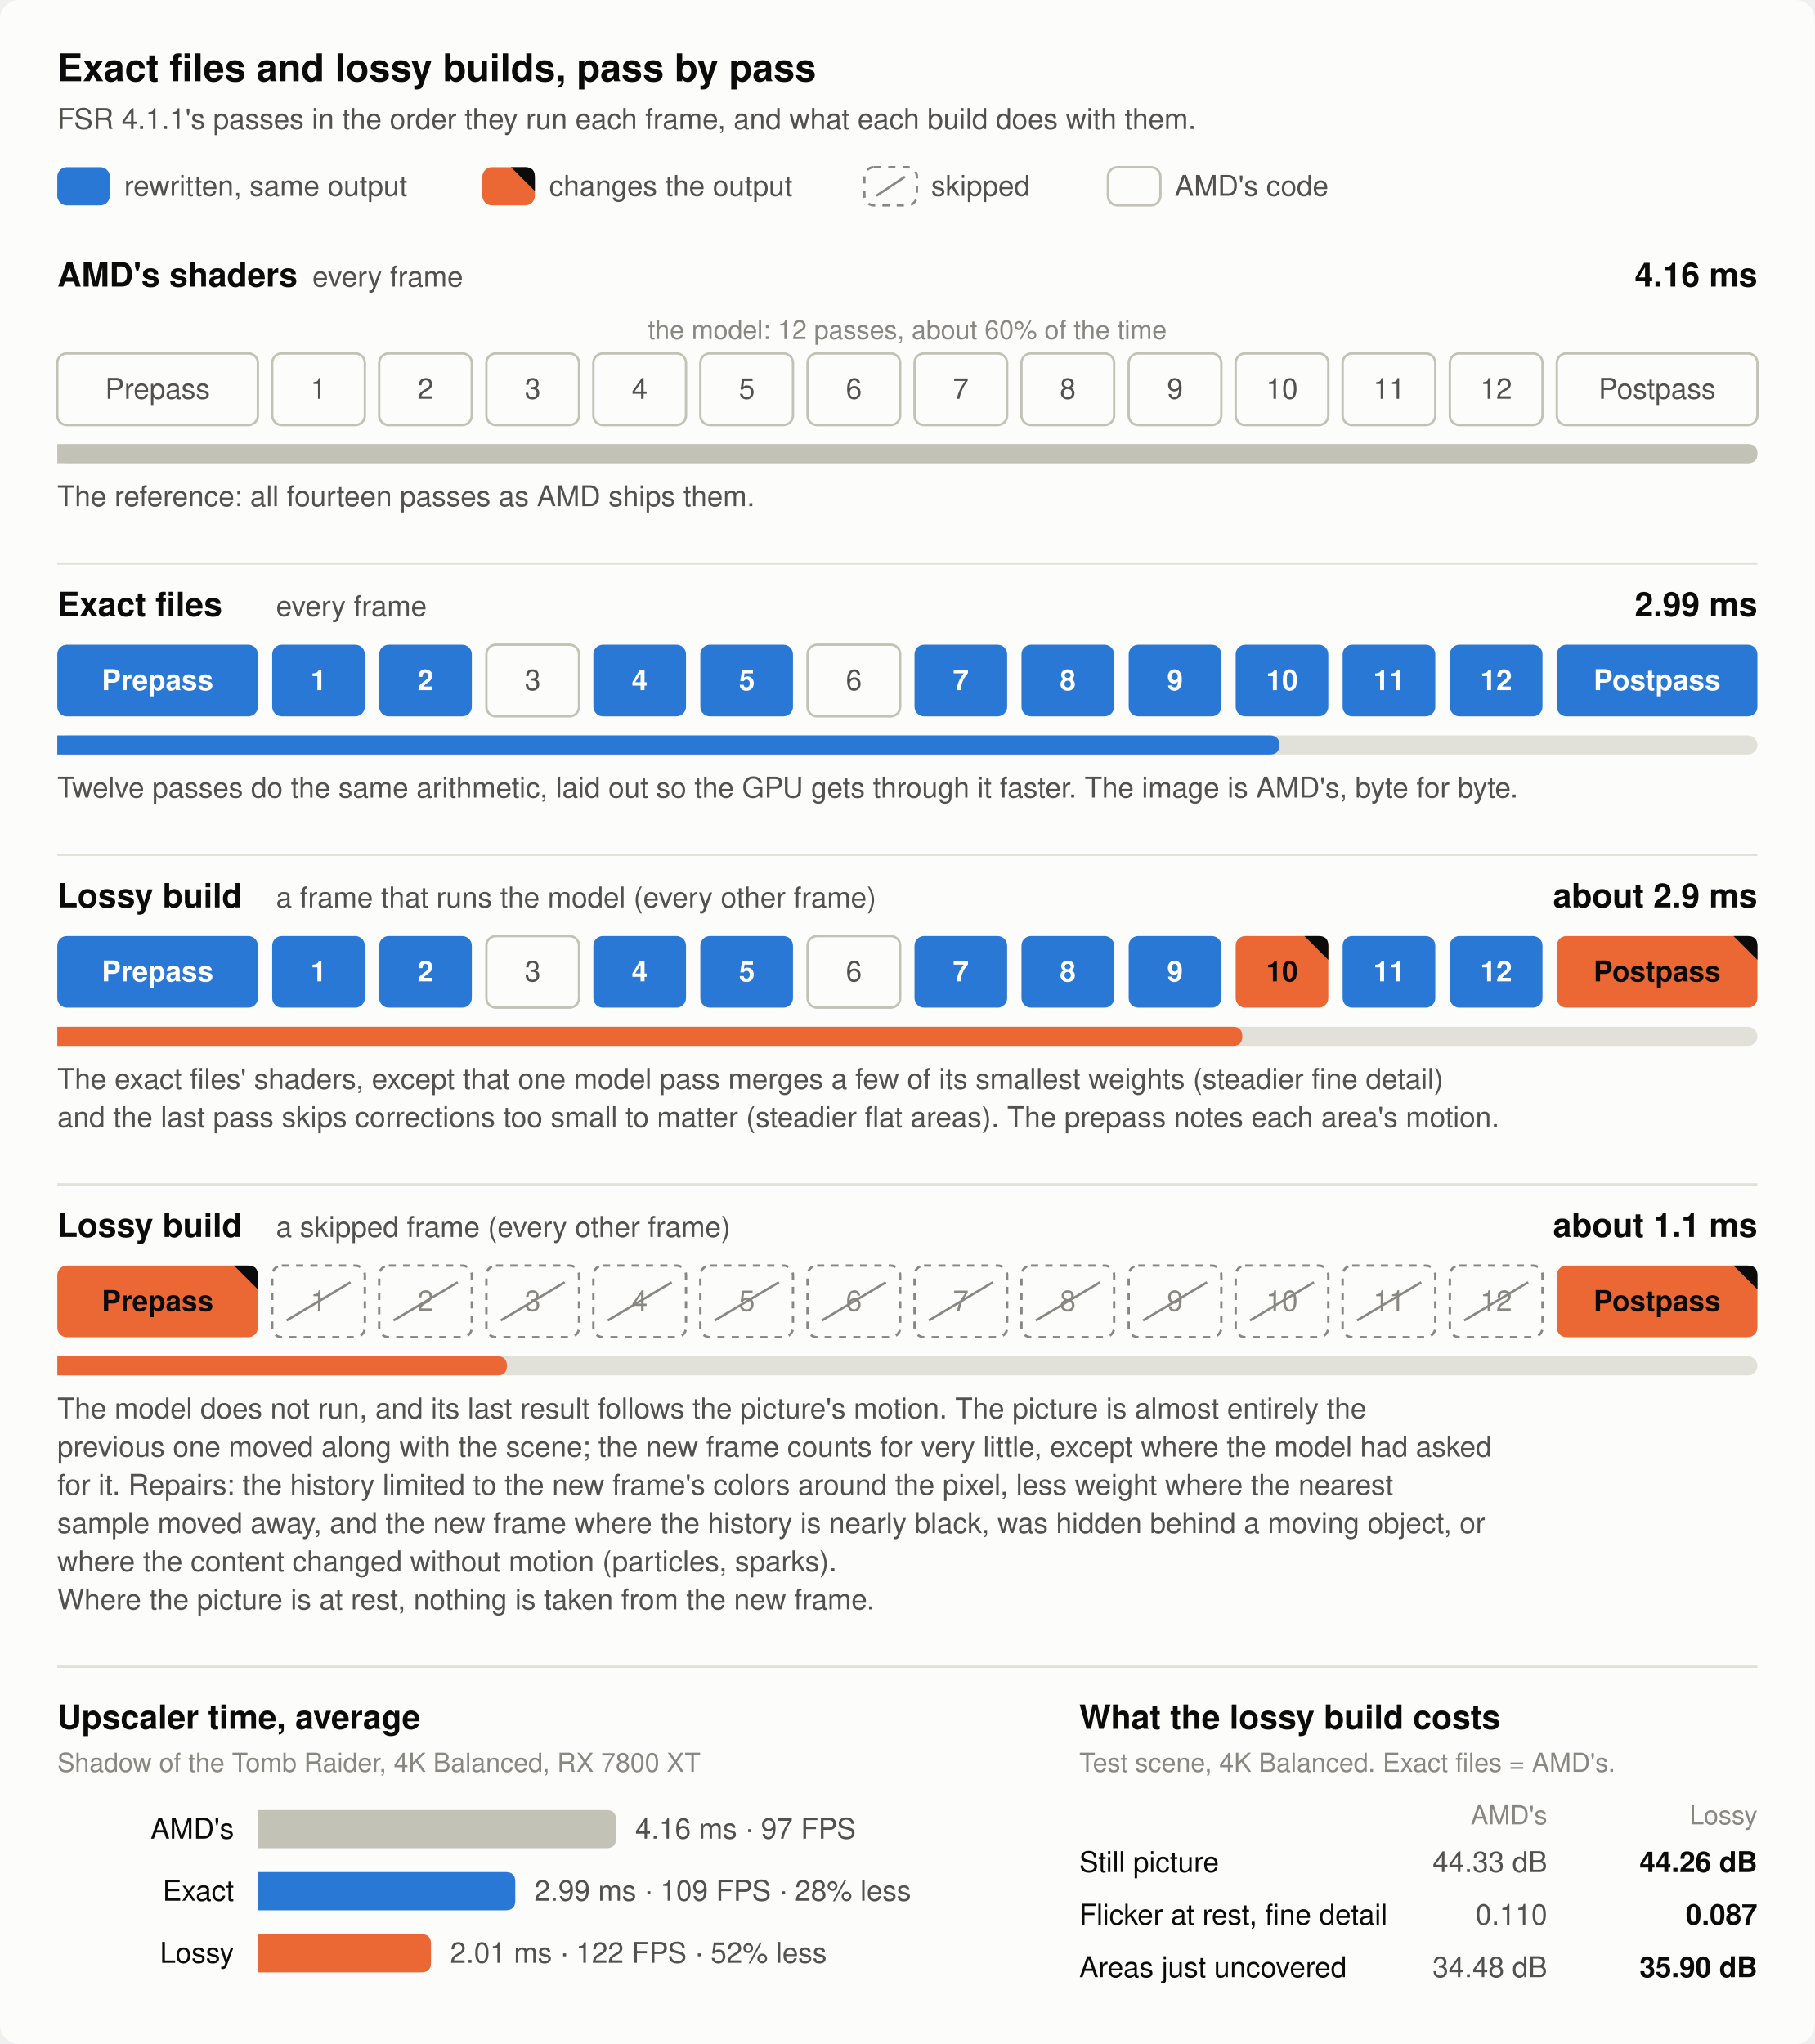
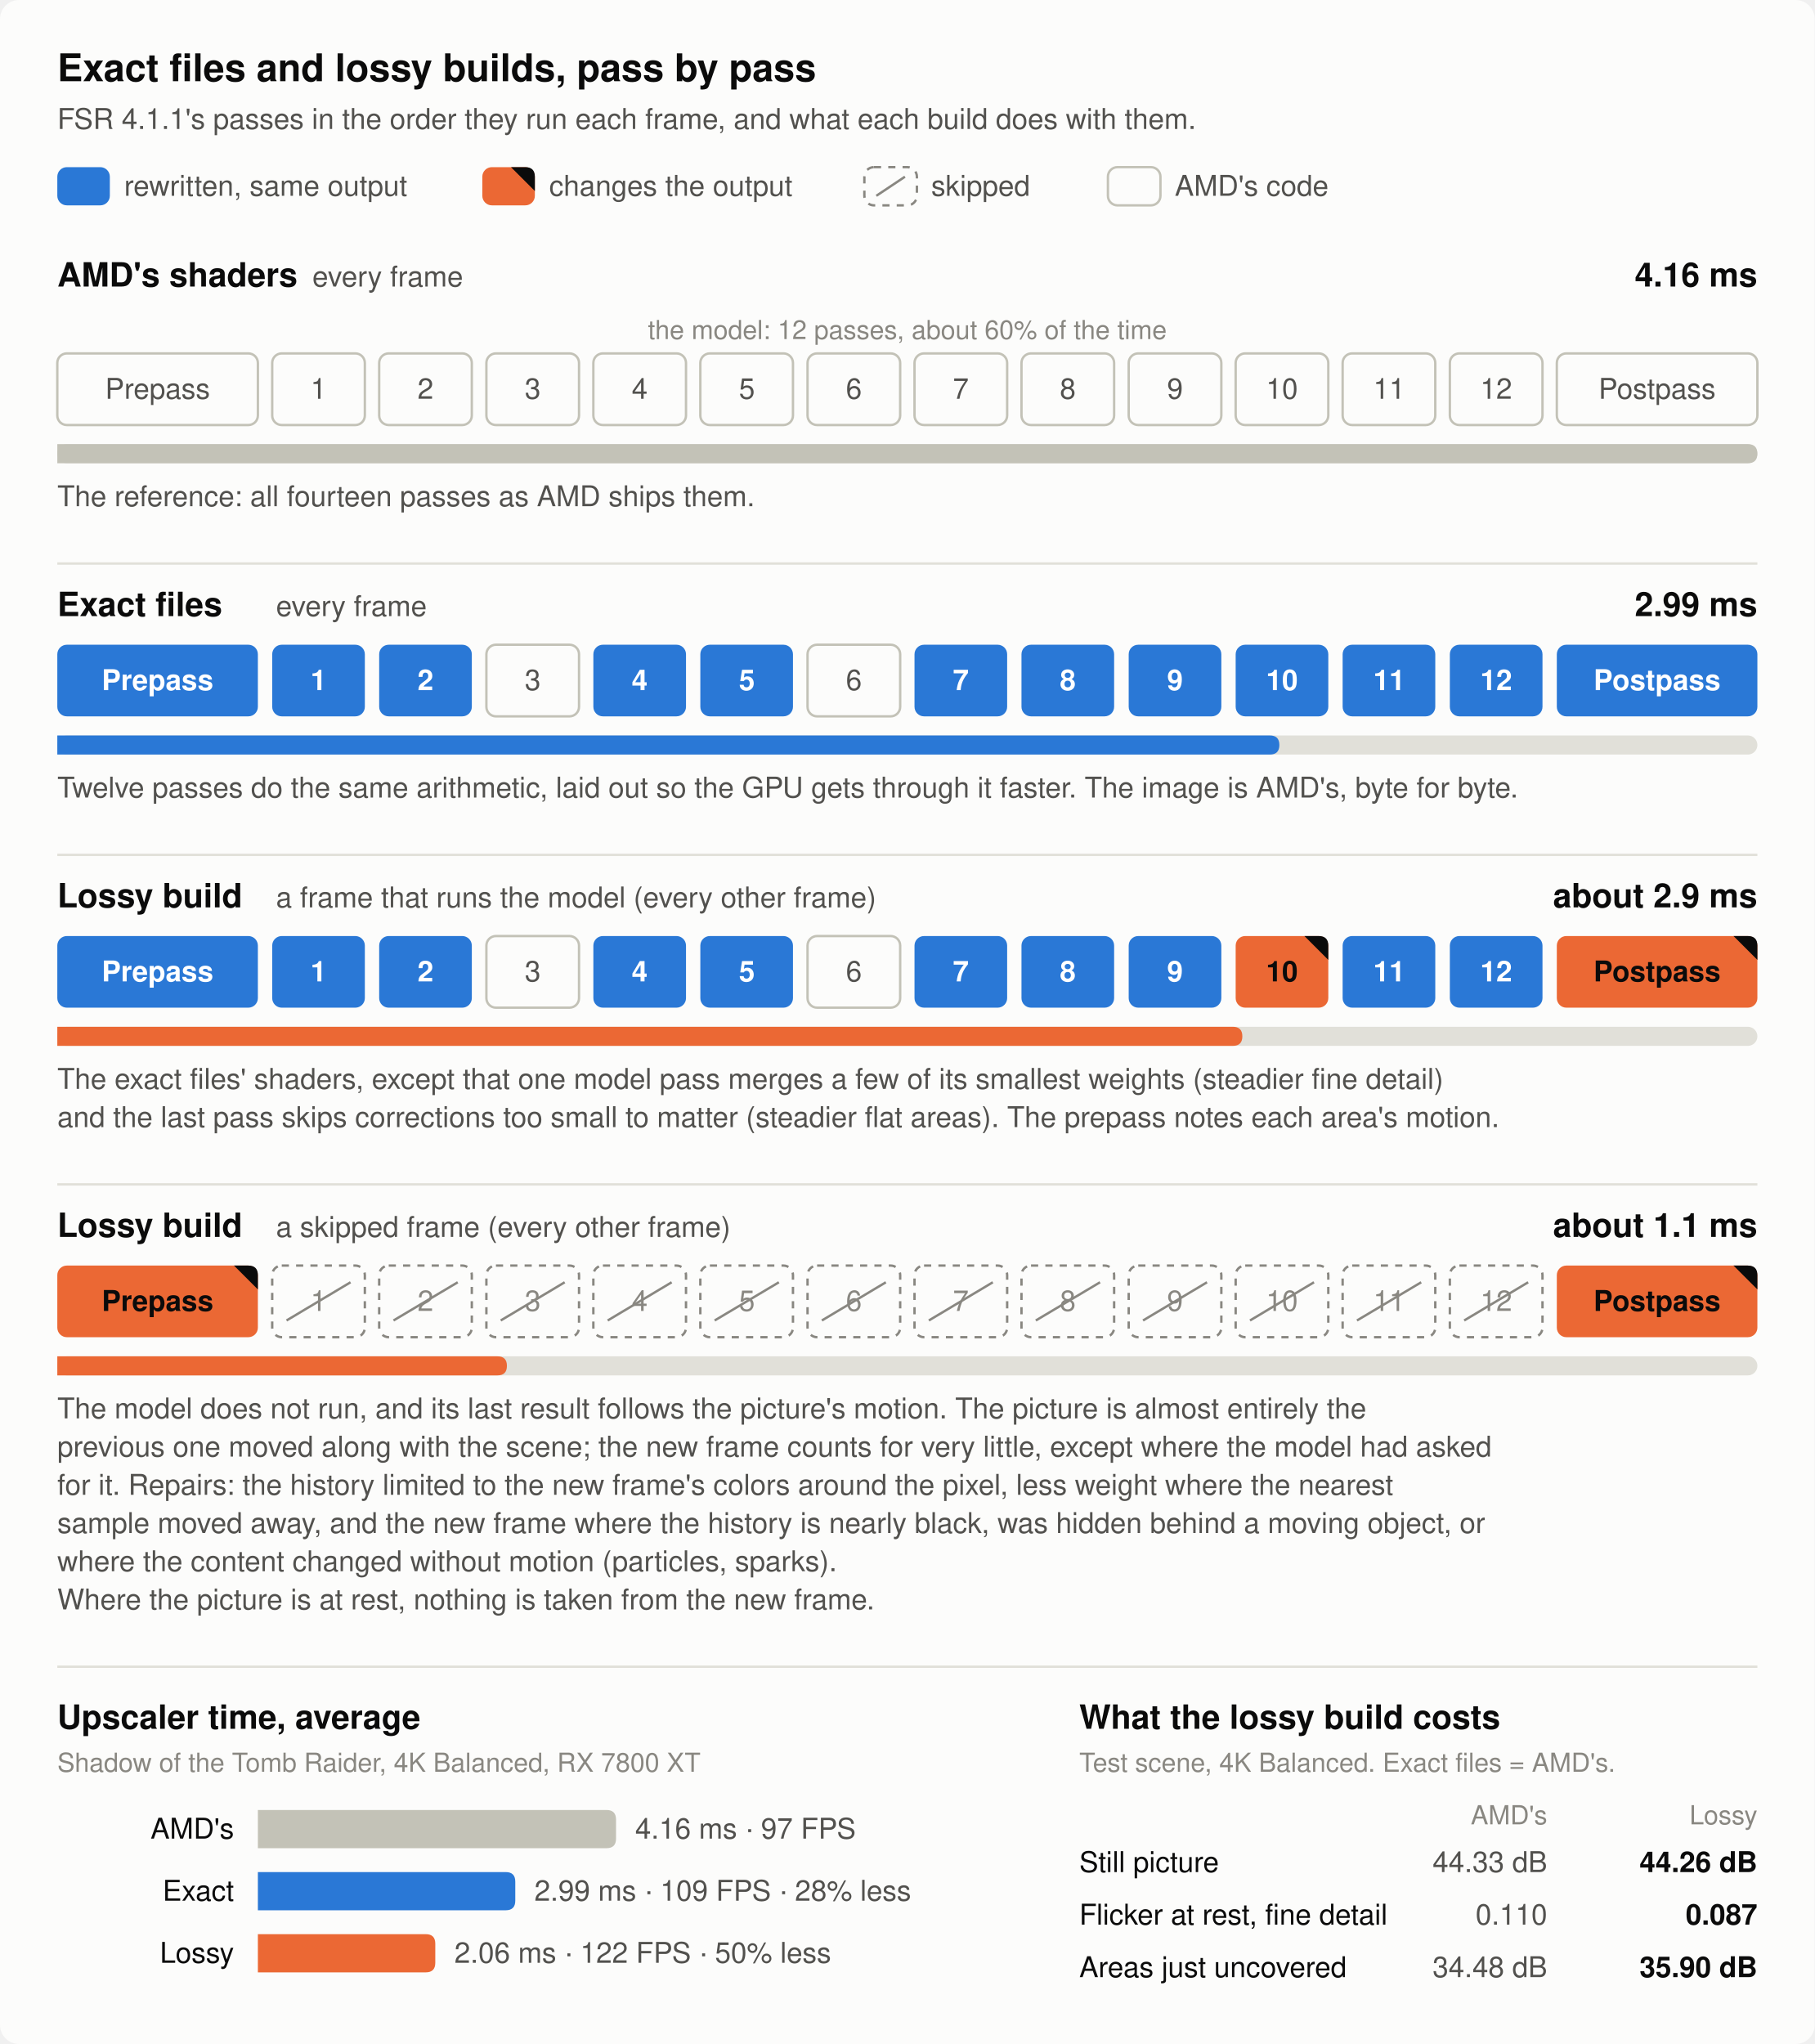
- <svg xmlns="http://www.w3.org/2000/svg" width="760" height="856" viewBox="0 0 760 856" role="img" aria-label="How the exact files and the lossy test builds differ from AMD's FSR 4.1.1 shaders, pass by pass. AMD's shaders: all fourteen passes unchanged, 4.16 ms per frame. Exact files: twelve passes rewritten with the same output (model passes 3 and 6 untouched), 2.99 ms, the image is AMD's byte for byte. Lossy build on a frame that runs the model: the same shaders as the exact files except model pass 10, which merges a few of its smallest weights, and the postpass, which skips corrections smaller than about two steps of the picture's number format, about 2.9 ms. Lossy build on a skipped frame: all twelve model passes are skipped and the prepass and postpass show mostly the reprojected history, with the model's last result following the motion and four repairs, and nothing taken from the new frame where the picture is at rest unless its content changed, about 1.1 ms. The two kinds of frame alternate, 2.01 ms on average, 52% less than AMD's. Cost of the lossy build in a test scene at 4K Balanced: still picture 44.26 dB against 44.33, flicker on fine detail at rest 0.087 against 0.110, areas just uncovered by a moving object 35.90 dB against 34.48. Shadow of the Tomb Raider, 4K Balanced, Radeon RX 7800 XT.">
+ <svg xmlns="http://www.w3.org/2000/svg" width="760" height="856" viewBox="0 0 760 856" role="img" aria-label="How the exact files and the lossy test builds differ from AMD's FSR 4.1.1 shaders, pass by pass. AMD's shaders: all fourteen passes unchanged, 4.16 ms per frame. Exact files: twelve passes rewritten with the same output (model passes 3 and 6 untouched), 2.99 ms, the image is AMD's byte for byte. Lossy build on a frame that runs the model: the same shaders as the exact files except model pass 10, which merges a few of its smallest weights, and the postpass, which skips corrections smaller than about two steps of the picture's number format, about 2.9 ms. Lossy build on a skipped frame: all twelve model passes are skipped and the prepass and postpass show mostly the reprojected history, with the model's last result following the motion and four repairs, and nothing taken from the new frame where the picture is at rest unless its content changed, about 1.1 ms. The two kinds of frame alternate, 2.06 ms on average, 50% less than AMD's. Cost of the lossy build in a test scene at 4K Balanced: still picture 44.26 dB against 44.33, flicker on fine detail at rest 0.087 against 0.110, areas just uncovered by a moving object 35.90 dB against 34.48. Shadow of the Tomb Raider, 4K Balanced, Radeon RX 7800 XT.">
  <rect width="760" height="856" rx="8" fill="#fcfcfb" />
  <text x="24.0" y="34.0" font-family="-apple-system, 'Segoe UI', Helvetica, Arial, sans-serif" font-size="16" font-weight="600" text-anchor="start" fill="#0b0b0b">Exact files and lossy builds, pass by pass</text>
  <text x="24.0" y="54.0" font-family="-apple-system, 'Segoe UI', Helvetica, Arial, sans-serif" font-size="12" text-anchor="start" fill="#52514e">FSR 4.1.1's passes in the order they run each frame, and what each build does with them.</text>
  <rect x="24.0" y="70" width="22.0" height="16" rx="4" fill="#2a78d6" />
  <text x="35.0" y="82.0" font-family="-apple-system, 'Segoe UI', Helvetica, Arial, sans-serif" font-size="12" font-weight="600" text-anchor="middle" fill="#ffffff" />
  <text x="52.0" y="82.0" font-family="-apple-system, 'Segoe UI', Helvetica, Arial, sans-serif" font-size="12" text-anchor="start" fill="#52514e">rewritten, same output</text>
  <rect x="202.0" y="70" width="22.0" height="16" rx="4" fill="#eb6834" />
  <text x="213.0" y="82.0" font-family="-apple-system, 'Segoe UI', Helvetica, Arial, sans-serif" font-size="12" font-weight="600" text-anchor="middle" fill="#0b0b0b" />
  <path d="M214.0,70 H220.0 Q224.0,70 224.0,74 V80 Z" fill="#0b0b0b" />
  <text x="230.0" y="82.0" font-family="-apple-system, 'Segoe UI', Helvetica, Arial, sans-serif" font-size="12" text-anchor="start" fill="#52514e">changes the output</text>
  <rect x="362.0" y="70" width="22.0" height="16" rx="4" fill="#fcfcfb" stroke="#898781" stroke-width="1" stroke-dasharray="3 3" />
  <line x1="367" y1="82" x2="379" y2="74" stroke="#898781" stroke-width="1" />
  <text x="390.0" y="82.0" font-family="-apple-system, 'Segoe UI', Helvetica, Arial, sans-serif" font-size="12" text-anchor="start" fill="#52514e">skipped</text>
  <rect x="464.0" y="70" width="22.0" height="16" rx="4" fill="#fcfcfb" stroke="#c3c2b7" stroke-width="1" />
  <text x="475.0" y="82.0" font-family="-apple-system, 'Segoe UI', Helvetica, Arial, sans-serif" font-size="12" text-anchor="middle" fill="#52514e" />
  <text x="492.0" y="82.0" font-family="-apple-system, 'Segoe UI', Helvetica, Arial, sans-serif" font-size="12" text-anchor="start" fill="#52514e">AMD's code</text>
  <text x="24.0" y="120.0" font-family="-apple-system, 'Segoe UI', Helvetica, Arial, sans-serif" font-size="14" font-weight="600" text-anchor="start" fill="#0b0b0b">AMD's shaders</text>
  <text x="130.8" y="120.0" font-family="-apple-system, 'Segoe UI', Helvetica, Arial, sans-serif" font-size="12" text-anchor="start" fill="#52514e">every frame</text>
  <text x="736.0" y="120.0" font-family="-apple-system, 'Segoe UI', Helvetica, Arial, sans-serif" font-size="14" font-weight="600" text-anchor="end" fill="#0b0b0b">4.16 ms</text>
  <rect x="24.0" y="148" width="84.0" height="30" rx="4" fill="#fcfcfb" stroke="#c3c2b7" stroke-width="1" />
  <text x="66.0" y="167.0" font-family="-apple-system, 'Segoe UI', Helvetica, Arial, sans-serif" font-size="12" text-anchor="middle" fill="#52514e">Prepass</text>
  <rect x="114.0" y="148" width="38.8" height="30" rx="4" fill="#fcfcfb" stroke="#c3c2b7" stroke-width="1" />
  <text x="133.4" y="167.0" font-family="-apple-system, 'Segoe UI', Helvetica, Arial, sans-serif" font-size="12" text-anchor="middle" fill="#52514e">1</text>
  <rect x="158.8" y="148" width="38.8" height="30" rx="4" fill="#fcfcfb" stroke="#c3c2b7" stroke-width="1" />
  <text x="178.2" y="167.0" font-family="-apple-system, 'Segoe UI', Helvetica, Arial, sans-serif" font-size="12" text-anchor="middle" fill="#52514e">2</text>
  <rect x="203.7" y="148" width="38.8" height="30" rx="4" fill="#fcfcfb" stroke="#c3c2b7" stroke-width="1" />
  <text x="223.1" y="167.0" font-family="-apple-system, 'Segoe UI', Helvetica, Arial, sans-serif" font-size="12" text-anchor="middle" fill="#52514e">3</text>
  <rect x="248.5" y="148" width="38.8" height="30" rx="4" fill="#fcfcfb" stroke="#c3c2b7" stroke-width="1" />
  <text x="267.9" y="167.0" font-family="-apple-system, 'Segoe UI', Helvetica, Arial, sans-serif" font-size="12" text-anchor="middle" fill="#52514e">4</text>
  <rect x="293.3" y="148" width="38.8" height="30" rx="4" fill="#fcfcfb" stroke="#c3c2b7" stroke-width="1" />
  <text x="312.8" y="167.0" font-family="-apple-system, 'Segoe UI', Helvetica, Arial, sans-serif" font-size="12" text-anchor="middle" fill="#52514e">5</text>
  <rect x="338.2" y="148" width="38.8" height="30" rx="4" fill="#fcfcfb" stroke="#c3c2b7" stroke-width="1" />
  <text x="357.6" y="167.0" font-family="-apple-system, 'Segoe UI', Helvetica, Arial, sans-serif" font-size="12" text-anchor="middle" fill="#52514e">6</text>
  <rect x="383.0" y="148" width="38.8" height="30" rx="4" fill="#fcfcfb" stroke="#c3c2b7" stroke-width="1" />
  <text x="402.4" y="167.0" font-family="-apple-system, 'Segoe UI', Helvetica, Arial, sans-serif" font-size="12" text-anchor="middle" fill="#52514e">7</text>
  <rect x="427.8" y="148" width="38.8" height="30" rx="4" fill="#fcfcfb" stroke="#c3c2b7" stroke-width="1" />
  <text x="447.2" y="167.0" font-family="-apple-system, 'Segoe UI', Helvetica, Arial, sans-serif" font-size="12" text-anchor="middle" fill="#52514e">8</text>
  <rect x="472.7" y="148" width="38.8" height="30" rx="4" fill="#fcfcfb" stroke="#c3c2b7" stroke-width="1" />
  <text x="492.1" y="167.0" font-family="-apple-system, 'Segoe UI', Helvetica, Arial, sans-serif" font-size="12" text-anchor="middle" fill="#52514e">9</text>
  <rect x="517.5" y="148" width="38.8" height="30" rx="4" fill="#fcfcfb" stroke="#c3c2b7" stroke-width="1" />
  <text x="536.9" y="167.0" font-family="-apple-system, 'Segoe UI', Helvetica, Arial, sans-serif" font-size="12" text-anchor="middle" fill="#52514e">10</text>
  <rect x="562.3" y="148" width="38.8" height="30" rx="4" fill="#fcfcfb" stroke="#c3c2b7" stroke-width="1" />
  <text x="581.8" y="167.0" font-family="-apple-system, 'Segoe UI', Helvetica, Arial, sans-serif" font-size="12" text-anchor="middle" fill="#52514e">11</text>
  <rect x="607.2" y="148" width="38.8" height="30" rx="4" fill="#fcfcfb" stroke="#c3c2b7" stroke-width="1" />
  <text x="626.6" y="167.0" font-family="-apple-system, 'Segoe UI', Helvetica, Arial, sans-serif" font-size="12" text-anchor="middle" fill="#52514e">12</text>
  <rect x="652.0" y="148" width="84.0" height="30" rx="4" fill="#fcfcfb" stroke="#c3c2b7" stroke-width="1" />
  <text x="694.0" y="167.0" font-family="-apple-system, 'Segoe UI', Helvetica, Arial, sans-serif" font-size="12" text-anchor="middle" fill="#52514e">Postpass</text>
  <text x="380.0" y="142.0" font-family="-apple-system, 'Segoe UI', Helvetica, Arial, sans-serif" font-size="11" text-anchor="middle" fill="#898781">the model: 12 passes, about 60% of the time</text>
  <rect x="24" y="186" width="712" height="8" rx="4" fill="#e1e0d9" />
  <path d="M24,186 H732.0 Q736.0,186 736.0,190 V190 Q736.0,194 732.0,194 H24 Z" fill="#c3c2b7" />
  <text x="24.0" y="212.0" font-family="-apple-system, 'Segoe UI', Helvetica, Arial, sans-serif" font-size="12" text-anchor="start" fill="#52514e">The reference: all fourteen passes as AMD ships them.</text>
  <line x1="24" y1="236" x2="736" y2="236" stroke="#e1e0d9" stroke-width="1" />
  <text x="24.0" y="258.0" font-family="-apple-system, 'Segoe UI', Helvetica, Arial, sans-serif" font-size="14" font-weight="600" text-anchor="start" fill="#0b0b0b">Exact files</text>
  <text x="115.6" y="258.0" font-family="-apple-system, 'Segoe UI', Helvetica, Arial, sans-serif" font-size="12" text-anchor="start" fill="#52514e">every frame</text>
  <text x="736.0" y="258.0" font-family="-apple-system, 'Segoe UI', Helvetica, Arial, sans-serif" font-size="14" font-weight="600" text-anchor="end" fill="#0b0b0b">2.99 ms</text>
  <rect x="24.0" y="270" width="84.0" height="30" rx="4" fill="#2a78d6" />
  <text x="66.0" y="289.0" font-family="-apple-system, 'Segoe UI', Helvetica, Arial, sans-serif" font-size="12" font-weight="600" text-anchor="middle" fill="#ffffff">Prepass</text>
  <rect x="114.0" y="270" width="38.8" height="30" rx="4" fill="#2a78d6" />
  <text x="133.4" y="289.0" font-family="-apple-system, 'Segoe UI', Helvetica, Arial, sans-serif" font-size="12" font-weight="600" text-anchor="middle" fill="#ffffff">1</text>
  <rect x="158.8" y="270" width="38.8" height="30" rx="4" fill="#2a78d6" />
  <text x="178.2" y="289.0" font-family="-apple-system, 'Segoe UI', Helvetica, Arial, sans-serif" font-size="12" font-weight="600" text-anchor="middle" fill="#ffffff">2</text>
  <rect x="203.7" y="270" width="38.8" height="30" rx="4" fill="#fcfcfb" stroke="#c3c2b7" stroke-width="1" />
  <text x="223.1" y="289.0" font-family="-apple-system, 'Segoe UI', Helvetica, Arial, sans-serif" font-size="12" text-anchor="middle" fill="#52514e">3</text>
  <rect x="248.5" y="270" width="38.8" height="30" rx="4" fill="#2a78d6" />
  <text x="267.9" y="289.0" font-family="-apple-system, 'Segoe UI', Helvetica, Arial, sans-serif" font-size="12" font-weight="600" text-anchor="middle" fill="#ffffff">4</text>
  <rect x="293.3" y="270" width="38.8" height="30" rx="4" fill="#2a78d6" />
  <text x="312.8" y="289.0" font-family="-apple-system, 'Segoe UI', Helvetica, Arial, sans-serif" font-size="12" font-weight="600" text-anchor="middle" fill="#ffffff">5</text>
  <rect x="338.2" y="270" width="38.8" height="30" rx="4" fill="#fcfcfb" stroke="#c3c2b7" stroke-width="1" />
  <text x="357.6" y="289.0" font-family="-apple-system, 'Segoe UI', Helvetica, Arial, sans-serif" font-size="12" text-anchor="middle" fill="#52514e">6</text>
  <rect x="383.0" y="270" width="38.8" height="30" rx="4" fill="#2a78d6" />
  <text x="402.4" y="289.0" font-family="-apple-system, 'Segoe UI', Helvetica, Arial, sans-serif" font-size="12" font-weight="600" text-anchor="middle" fill="#ffffff">7</text>
  <rect x="427.8" y="270" width="38.8" height="30" rx="4" fill="#2a78d6" />
  <text x="447.2" y="289.0" font-family="-apple-system, 'Segoe UI', Helvetica, Arial, sans-serif" font-size="12" font-weight="600" text-anchor="middle" fill="#ffffff">8</text>
  <rect x="472.7" y="270" width="38.8" height="30" rx="4" fill="#2a78d6" />
  <text x="492.1" y="289.0" font-family="-apple-system, 'Segoe UI', Helvetica, Arial, sans-serif" font-size="12" font-weight="600" text-anchor="middle" fill="#ffffff">9</text>
  <rect x="517.5" y="270" width="38.8" height="30" rx="4" fill="#2a78d6" />
  <text x="536.9" y="289.0" font-family="-apple-system, 'Segoe UI', Helvetica, Arial, sans-serif" font-size="12" font-weight="600" text-anchor="middle" fill="#ffffff">10</text>
  <rect x="562.3" y="270" width="38.8" height="30" rx="4" fill="#2a78d6" />
  <text x="581.8" y="289.0" font-family="-apple-system, 'Segoe UI', Helvetica, Arial, sans-serif" font-size="12" font-weight="600" text-anchor="middle" fill="#ffffff">11</text>
  <rect x="607.2" y="270" width="38.8" height="30" rx="4" fill="#2a78d6" />
  <text x="626.6" y="289.0" font-family="-apple-system, 'Segoe UI', Helvetica, Arial, sans-serif" font-size="12" font-weight="600" text-anchor="middle" fill="#ffffff">12</text>
  <rect x="652.0" y="270" width="84.0" height="30" rx="4" fill="#2a78d6" />
  <text x="694.0" y="289.0" font-family="-apple-system, 'Segoe UI', Helvetica, Arial, sans-serif" font-size="12" font-weight="600" text-anchor="middle" fill="#ffffff">Postpass</text>
  <rect x="24" y="308" width="712" height="8" rx="4" fill="#e1e0d9" />
  <path d="M24,308 H531.8 Q535.8,308 535.8,312 V312 Q535.8,316 531.8,316 H24 Z" fill="#2a78d6" />
  <text x="24.0" y="334.0" font-family="-apple-system, 'Segoe UI', Helvetica, Arial, sans-serif" font-size="12" text-anchor="start" fill="#52514e">Twelve passes do the same arithmetic, laid out so the GPU gets through it faster. The image is AMD's, byte for byte.</text>
  <line x1="24" y1="358" x2="736" y2="358" stroke="#e1e0d9" stroke-width="1" />
  <text x="24.0" y="380.0" font-family="-apple-system, 'Segoe UI', Helvetica, Arial, sans-serif" font-size="14" font-weight="600" text-anchor="start" fill="#0b0b0b">Lossy build</text>
  <text x="115.6" y="380.0" font-family="-apple-system, 'Segoe UI', Helvetica, Arial, sans-serif" font-size="12" text-anchor="start" fill="#52514e">a frame that runs the model (every other frame)</text>
  <text x="736.0" y="380.0" font-family="-apple-system, 'Segoe UI', Helvetica, Arial, sans-serif" font-size="14" font-weight="600" text-anchor="end" fill="#0b0b0b">about 2.9 ms</text>
  <rect x="24.0" y="392" width="84.0" height="30" rx="4" fill="#2a78d6" />
  <text x="66.0" y="411.0" font-family="-apple-system, 'Segoe UI', Helvetica, Arial, sans-serif" font-size="12" font-weight="600" text-anchor="middle" fill="#ffffff">Prepass</text>
  <rect x="114.0" y="392" width="38.8" height="30" rx="4" fill="#2a78d6" />
  <text x="133.4" y="411.0" font-family="-apple-system, 'Segoe UI', Helvetica, Arial, sans-serif" font-size="12" font-weight="600" text-anchor="middle" fill="#ffffff">1</text>
  <rect x="158.8" y="392" width="38.8" height="30" rx="4" fill="#2a78d6" />
  <text x="178.2" y="411.0" font-family="-apple-system, 'Segoe UI', Helvetica, Arial, sans-serif" font-size="12" font-weight="600" text-anchor="middle" fill="#ffffff">2</text>
  <rect x="203.7" y="392" width="38.8" height="30" rx="4" fill="#fcfcfb" stroke="#c3c2b7" stroke-width="1" />
  <text x="223.1" y="411.0" font-family="-apple-system, 'Segoe UI', Helvetica, Arial, sans-serif" font-size="12" text-anchor="middle" fill="#52514e">3</text>
  <rect x="248.5" y="392" width="38.8" height="30" rx="4" fill="#2a78d6" />
  <text x="267.9" y="411.0" font-family="-apple-system, 'Segoe UI', Helvetica, Arial, sans-serif" font-size="12" font-weight="600" text-anchor="middle" fill="#ffffff">4</text>
  <rect x="293.3" y="392" width="38.8" height="30" rx="4" fill="#2a78d6" />
  <text x="312.8" y="411.0" font-family="-apple-system, 'Segoe UI', Helvetica, Arial, sans-serif" font-size="12" font-weight="600" text-anchor="middle" fill="#ffffff">5</text>
  <rect x="338.2" y="392" width="38.8" height="30" rx="4" fill="#fcfcfb" stroke="#c3c2b7" stroke-width="1" />
  <text x="357.6" y="411.0" font-family="-apple-system, 'Segoe UI', Helvetica, Arial, sans-serif" font-size="12" text-anchor="middle" fill="#52514e">6</text>
  <rect x="383.0" y="392" width="38.8" height="30" rx="4" fill="#2a78d6" />
  <text x="402.4" y="411.0" font-family="-apple-system, 'Segoe UI', Helvetica, Arial, sans-serif" font-size="12" font-weight="600" text-anchor="middle" fill="#ffffff">7</text>
  <rect x="427.8" y="392" width="38.8" height="30" rx="4" fill="#2a78d6" />
  <text x="447.2" y="411.0" font-family="-apple-system, 'Segoe UI', Helvetica, Arial, sans-serif" font-size="12" font-weight="600" text-anchor="middle" fill="#ffffff">8</text>
  <rect x="472.7" y="392" width="38.8" height="30" rx="4" fill="#2a78d6" />
  <text x="492.1" y="411.0" font-family="-apple-system, 'Segoe UI', Helvetica, Arial, sans-serif" font-size="12" font-weight="600" text-anchor="middle" fill="#ffffff">9</text>
  <rect x="517.5" y="392" width="38.8" height="30" rx="4" fill="#eb6834" />
  <text x="536.9" y="411.0" font-family="-apple-system, 'Segoe UI', Helvetica, Arial, sans-serif" font-size="12" font-weight="600" text-anchor="middle" fill="#0b0b0b">10</text>
  <path d="M546.3,392 H552.3 Q556.3,392 556.3,396 V402 Z" fill="#0b0b0b" />
  <rect x="562.3" y="392" width="38.8" height="30" rx="4" fill="#2a78d6" />
  <text x="581.8" y="411.0" font-family="-apple-system, 'Segoe UI', Helvetica, Arial, sans-serif" font-size="12" font-weight="600" text-anchor="middle" fill="#ffffff">11</text>
  <rect x="607.2" y="392" width="38.8" height="30" rx="4" fill="#2a78d6" />
  <text x="626.6" y="411.0" font-family="-apple-system, 'Segoe UI', Helvetica, Arial, sans-serif" font-size="12" font-weight="600" text-anchor="middle" fill="#ffffff">12</text>
  <rect x="652.0" y="392" width="84.0" height="30" rx="4" fill="#eb6834" />
  <text x="694.0" y="411.0" font-family="-apple-system, 'Segoe UI', Helvetica, Arial, sans-serif" font-size="12" font-weight="600" text-anchor="middle" fill="#0b0b0b">Postpass</text>
  <path d="M726.0,392 H732.0 Q736.0,392 736.0,396 V402 Z" fill="#0b0b0b" />
  <rect x="24" y="430" width="712" height="8" rx="4" fill="#e1e0d9" />
  <path d="M24,430 H516.3 Q520.3,430 520.3,434 V434 Q520.3,438 516.3,438 H24 Z" fill="#eb6834" />
  <text x="24.0" y="456.0" font-family="-apple-system, 'Segoe UI', Helvetica, Arial, sans-serif" font-size="12" text-anchor="start" fill="#52514e">The exact files' shaders, except that one model pass merges a few of its smallest weights (steadier fine detail)</text>
  <text x="24.0" y="472.0" font-family="-apple-system, 'Segoe UI', Helvetica, Arial, sans-serif" font-size="12" text-anchor="start" fill="#52514e">and the last pass skips corrections too small to matter (steadier flat areas). The prepass notes each area's motion.</text>
  <line x1="24" y1="496" x2="736" y2="496" stroke="#e1e0d9" stroke-width="1" />
  <text x="24.0" y="518.0" font-family="-apple-system, 'Segoe UI', Helvetica, Arial, sans-serif" font-size="14" font-weight="600" text-anchor="start" fill="#0b0b0b">Lossy build</text>
  <text x="115.6" y="518.0" font-family="-apple-system, 'Segoe UI', Helvetica, Arial, sans-serif" font-size="12" text-anchor="start" fill="#52514e">a skipped frame (every other frame)</text>
  <text x="736.0" y="518.0" font-family="-apple-system, 'Segoe UI', Helvetica, Arial, sans-serif" font-size="14" font-weight="600" text-anchor="end" fill="#0b0b0b">about 1.1 ms</text>
  <rect x="24.0" y="530" width="84.0" height="30" rx="4" fill="#eb6834" />
  <text x="66.0" y="549.0" font-family="-apple-system, 'Segoe UI', Helvetica, Arial, sans-serif" font-size="12" font-weight="600" text-anchor="middle" fill="#0b0b0b">Prepass</text>
  <path d="M98.0,530 H104.0 Q108.0,530 108.0,534 V540 Z" fill="#0b0b0b" />
  <rect x="114.0" y="530" width="38.8" height="30" rx="4" fill="#fcfcfb" stroke="#898781" stroke-width="1" stroke-dasharray="3 3" />
  <text x="133.4" y="549.0" font-family="-apple-system, 'Segoe UI', Helvetica, Arial, sans-serif" font-size="12" text-anchor="middle" fill="#898781">1</text>
  <line x1="120.0" y1="553" x2="146.8" y2="537" stroke="#898781" stroke-width="1" />
  <rect x="158.8" y="530" width="38.8" height="30" rx="4" fill="#fcfcfb" stroke="#898781" stroke-width="1" stroke-dasharray="3 3" />
  <text x="178.2" y="549.0" font-family="-apple-system, 'Segoe UI', Helvetica, Arial, sans-serif" font-size="12" text-anchor="middle" fill="#898781">2</text>
  <line x1="164.8" y1="553" x2="191.7" y2="537" stroke="#898781" stroke-width="1" />
  <rect x="203.7" y="530" width="38.8" height="30" rx="4" fill="#fcfcfb" stroke="#898781" stroke-width="1" stroke-dasharray="3 3" />
  <text x="223.1" y="549.0" font-family="-apple-system, 'Segoe UI', Helvetica, Arial, sans-serif" font-size="12" text-anchor="middle" fill="#898781">3</text>
  <line x1="209.7" y1="553" x2="236.5" y2="537" stroke="#898781" stroke-width="1" />
  <rect x="248.5" y="530" width="38.8" height="30" rx="4" fill="#fcfcfb" stroke="#898781" stroke-width="1" stroke-dasharray="3 3" />
  <text x="267.9" y="549.0" font-family="-apple-system, 'Segoe UI', Helvetica, Arial, sans-serif" font-size="12" text-anchor="middle" fill="#898781">4</text>
  <line x1="254.5" y1="553" x2="281.3" y2="537" stroke="#898781" stroke-width="1" />
  <rect x="293.3" y="530" width="38.8" height="30" rx="4" fill="#fcfcfb" stroke="#898781" stroke-width="1" stroke-dasharray="3 3" />
  <text x="312.8" y="549.0" font-family="-apple-system, 'Segoe UI', Helvetica, Arial, sans-serif" font-size="12" text-anchor="middle" fill="#898781">5</text>
  <line x1="299.3" y1="553" x2="326.2" y2="537" stroke="#898781" stroke-width="1" />
  <rect x="338.2" y="530" width="38.8" height="30" rx="4" fill="#fcfcfb" stroke="#898781" stroke-width="1" stroke-dasharray="3 3" />
  <text x="357.6" y="549.0" font-family="-apple-system, 'Segoe UI', Helvetica, Arial, sans-serif" font-size="12" text-anchor="middle" fill="#898781">6</text>
  <line x1="344.2" y1="553" x2="371.0" y2="537" stroke="#898781" stroke-width="1" />
  <rect x="383.0" y="530" width="38.8" height="30" rx="4" fill="#fcfcfb" stroke="#898781" stroke-width="1" stroke-dasharray="3 3" />
  <text x="402.4" y="549.0" font-family="-apple-system, 'Segoe UI', Helvetica, Arial, sans-serif" font-size="12" text-anchor="middle" fill="#898781">7</text>
  <line x1="389.0" y1="553" x2="415.8" y2="537" stroke="#898781" stroke-width="1" />
  <rect x="427.8" y="530" width="38.8" height="30" rx="4" fill="#fcfcfb" stroke="#898781" stroke-width="1" stroke-dasharray="3 3" />
  <text x="447.2" y="549.0" font-family="-apple-system, 'Segoe UI', Helvetica, Arial, sans-serif" font-size="12" text-anchor="middle" fill="#898781">8</text>
  <line x1="433.8" y1="553" x2="460.7" y2="537" stroke="#898781" stroke-width="1" />
  <rect x="472.7" y="530" width="38.8" height="30" rx="4" fill="#fcfcfb" stroke="#898781" stroke-width="1" stroke-dasharray="3 3" />
  <text x="492.1" y="549.0" font-family="-apple-system, 'Segoe UI', Helvetica, Arial, sans-serif" font-size="12" text-anchor="middle" fill="#898781">9</text>
  <line x1="478.7" y1="553" x2="505.5" y2="537" stroke="#898781" stroke-width="1" />
  <rect x="517.5" y="530" width="38.8" height="30" rx="4" fill="#fcfcfb" stroke="#898781" stroke-width="1" stroke-dasharray="3 3" />
  <text x="536.9" y="549.0" font-family="-apple-system, 'Segoe UI', Helvetica, Arial, sans-serif" font-size="12" text-anchor="middle" fill="#898781">10</text>
  <line x1="523.5" y1="553" x2="550.3" y2="537" stroke="#898781" stroke-width="1" />
  <rect x="562.3" y="530" width="38.8" height="30" rx="4" fill="#fcfcfb" stroke="#898781" stroke-width="1" stroke-dasharray="3 3" />
  <text x="581.8" y="549.0" font-family="-apple-system, 'Segoe UI', Helvetica, Arial, sans-serif" font-size="12" text-anchor="middle" fill="#898781">11</text>
  <line x1="568.3" y1="553" x2="595.2" y2="537" stroke="#898781" stroke-width="1" />
  <rect x="607.2" y="530" width="38.8" height="30" rx="4" fill="#fcfcfb" stroke="#898781" stroke-width="1" stroke-dasharray="3 3" />
  <text x="626.6" y="549.0" font-family="-apple-system, 'Segoe UI', Helvetica, Arial, sans-serif" font-size="12" text-anchor="middle" fill="#898781">12</text>
  <line x1="613.2" y1="553" x2="640.0" y2="537" stroke="#898781" stroke-width="1" />
  <rect x="652.0" y="530" width="84.0" height="30" rx="4" fill="#eb6834" />
  <text x="694.0" y="549.0" font-family="-apple-system, 'Segoe UI', Helvetica, Arial, sans-serif" font-size="12" font-weight="600" text-anchor="middle" fill="#0b0b0b">Postpass</text>
  <path d="M726.0,530 H732.0 Q736.0,530 736.0,534 V540 Z" fill="#0b0b0b" />
  <rect x="24" y="568" width="712" height="8" rx="4" fill="#e1e0d9" />
  <path d="M24,568 H208.3 Q212.3,568 212.3,572 V572 Q212.3,576 208.3,576 H24 Z" fill="#eb6834" />
  <text x="24.0" y="594.0" font-family="-apple-system, 'Segoe UI', Helvetica, Arial, sans-serif" font-size="12" text-anchor="start" fill="#52514e">The model does not run, and its last result follows the picture's motion. The picture is almost entirely the</text>
  <text x="24.0" y="610.0" font-family="-apple-system, 'Segoe UI', Helvetica, Arial, sans-serif" font-size="12" text-anchor="start" fill="#52514e">previous one moved along with the scene; the new frame counts for very little, except where the model had asked</text>
  <text x="24.0" y="626.0" font-family="-apple-system, 'Segoe UI', Helvetica, Arial, sans-serif" font-size="12" text-anchor="start" fill="#52514e">for it. Repairs: the history limited to the new frame's colors around the pixel, less weight where the nearest</text>
  <text x="24.0" y="642.0" font-family="-apple-system, 'Segoe UI', Helvetica, Arial, sans-serif" font-size="12" text-anchor="start" fill="#52514e">sample moved away, and the new frame where the history is nearly black, was hidden behind a moving object, or</text>
  <text x="24.0" y="658.0" font-family="-apple-system, 'Segoe UI', Helvetica, Arial, sans-serif" font-size="12" text-anchor="start" fill="#52514e">where the content changed without motion (particles, sparks).</text>
  <text x="24.0" y="674.0" font-family="-apple-system, 'Segoe UI', Helvetica, Arial, sans-serif" font-size="12" text-anchor="start" fill="#52514e">Where the picture is at rest, nothing is taken from the new frame.</text>
  <line x1="24" y1="698" x2="736" y2="698" stroke="#e1e0d9" stroke-width="1" />
  <text x="24.0" y="724.0" font-family="-apple-system, 'Segoe UI', Helvetica, Arial, sans-serif" font-size="14" font-weight="600" text-anchor="start" fill="#0b0b0b">Upscaler time, average</text>
  <text x="24.0" y="742.0" font-family="-apple-system, 'Segoe UI', Helvetica, Arial, sans-serif" font-size="11" text-anchor="start" fill="#898781">Shadow of the Tomb Raider, 4K Balanced, RX 7800 XT</text>
  <text x="98.0" y="770.0" font-family="-apple-system, 'Segoe UI', Helvetica, Arial, sans-serif" font-size="12" text-anchor="end" fill="#0b0b0b">AMD's</text>
  <path d="M108,758 H254.0 Q258.0,758 258.0,762 V770 Q258.0,774 254.0,774 H108 Z" fill="#c3c2b7" />
  <text x="266.0" y="770.0" font-family="-apple-system, 'Segoe UI', Helvetica, Arial, sans-serif" font-size="12" text-anchor="start" fill="#52514e">4.16 ms  ·  97 FPS</text>
  <text x="98.0" y="796.0" font-family="-apple-system, 'Segoe UI', Helvetica, Arial, sans-serif" font-size="12" text-anchor="end" fill="#0b0b0b">Exact</text>
  <path d="M108,784 H211.8 Q215.8,784 215.8,788 V796 Q215.8,800 211.8,800 H108 Z" fill="#2a78d6" />
  <text x="223.8" y="796.0" font-family="-apple-system, 'Segoe UI', Helvetica, Arial, sans-serif" font-size="12" text-anchor="start" fill="#52514e">2.99 ms  ·  109 FPS  ·  28% less</text>
  <text x="98.0" y="822.0" font-family="-apple-system, 'Segoe UI', Helvetica, Arial, sans-serif" font-size="12" text-anchor="end" fill="#0b0b0b">Lossy</text>
-   <path d="M108,810 H176.5 Q180.5,810 180.5,814 V822 Q180.5,826 176.5,826 H108 Z" fill="#eb6834" />
-   <text x="188.5" y="822.0" font-family="-apple-system, 'Segoe UI', Helvetica, Arial, sans-serif" font-size="12" text-anchor="start" fill="#52514e">2.01 ms  ·  122 FPS  ·  52% less</text>
+   <path d="M108,810 H178.3 Q182.3,810 182.3,814 V822 Q182.3,826 178.3,826 H108 Z" fill="#eb6834" />
+   <text x="190.3" y="822.0" font-family="-apple-system, 'Segoe UI', Helvetica, Arial, sans-serif" font-size="12" text-anchor="start" fill="#52514e">2.06 ms  ·  122 FPS  ·  50% less</text>
  <text x="452.0" y="724.0" font-family="-apple-system, 'Segoe UI', Helvetica, Arial, sans-serif" font-size="14" font-weight="600" text-anchor="start" fill="#0b0b0b">What the lossy build costs</text>
  <text x="452.0" y="742.0" font-family="-apple-system, 'Segoe UI', Helvetica, Arial, sans-serif" font-size="11" text-anchor="start" fill="#898781">Test scene, 4K Balanced. Exact files = AMD's.</text>
  <text x="648.0" y="764.0" font-family="-apple-system, 'Segoe UI', Helvetica, Arial, sans-serif" font-size="11" text-anchor="end" fill="#898781">AMD's</text>
  <text x="736.0" y="764.0" font-family="-apple-system, 'Segoe UI', Helvetica, Arial, sans-serif" font-size="11" text-anchor="end" fill="#898781">Lossy</text>
  <text x="452.0" y="784.0" font-family="-apple-system, 'Segoe UI', Helvetica, Arial, sans-serif" font-size="12" text-anchor="start" fill="#0b0b0b">Still picture</text>
  <text x="648.0" y="784.0" font-family="-apple-system, 'Segoe UI', Helvetica, Arial, sans-serif" font-size="12" text-anchor="end" fill="#52514e">44.33 dB</text>
  <text x="736.0" y="784.0" font-family="-apple-system, 'Segoe UI', Helvetica, Arial, sans-serif" font-size="12" font-weight="600" text-anchor="end" fill="#0b0b0b">44.26 dB</text>
  <text x="452.0" y="806.0" font-family="-apple-system, 'Segoe UI', Helvetica, Arial, sans-serif" font-size="12" text-anchor="start" fill="#0b0b0b">Flicker at rest, fine detail</text>
  <text x="648.0" y="806.0" font-family="-apple-system, 'Segoe UI', Helvetica, Arial, sans-serif" font-size="12" text-anchor="end" fill="#52514e">0.110</text>
  <text x="736.0" y="806.0" font-family="-apple-system, 'Segoe UI', Helvetica, Arial, sans-serif" font-size="12" font-weight="600" text-anchor="end" fill="#0b0b0b">0.087</text>
  <text x="452.0" y="828.0" font-family="-apple-system, 'Segoe UI', Helvetica, Arial, sans-serif" font-size="12" text-anchor="start" fill="#0b0b0b">Areas just uncovered</text>
  <text x="648.0" y="828.0" font-family="-apple-system, 'Segoe UI', Helvetica, Arial, sans-serif" font-size="12" text-anchor="end" fill="#52514e">34.48 dB</text>
  <text x="736.0" y="828.0" font-family="-apple-system, 'Segoe UI', Helvetica, Arial, sans-serif" font-size="12" font-weight="600" text-anchor="end" fill="#0b0b0b">35.90 dB</text>
</svg>
